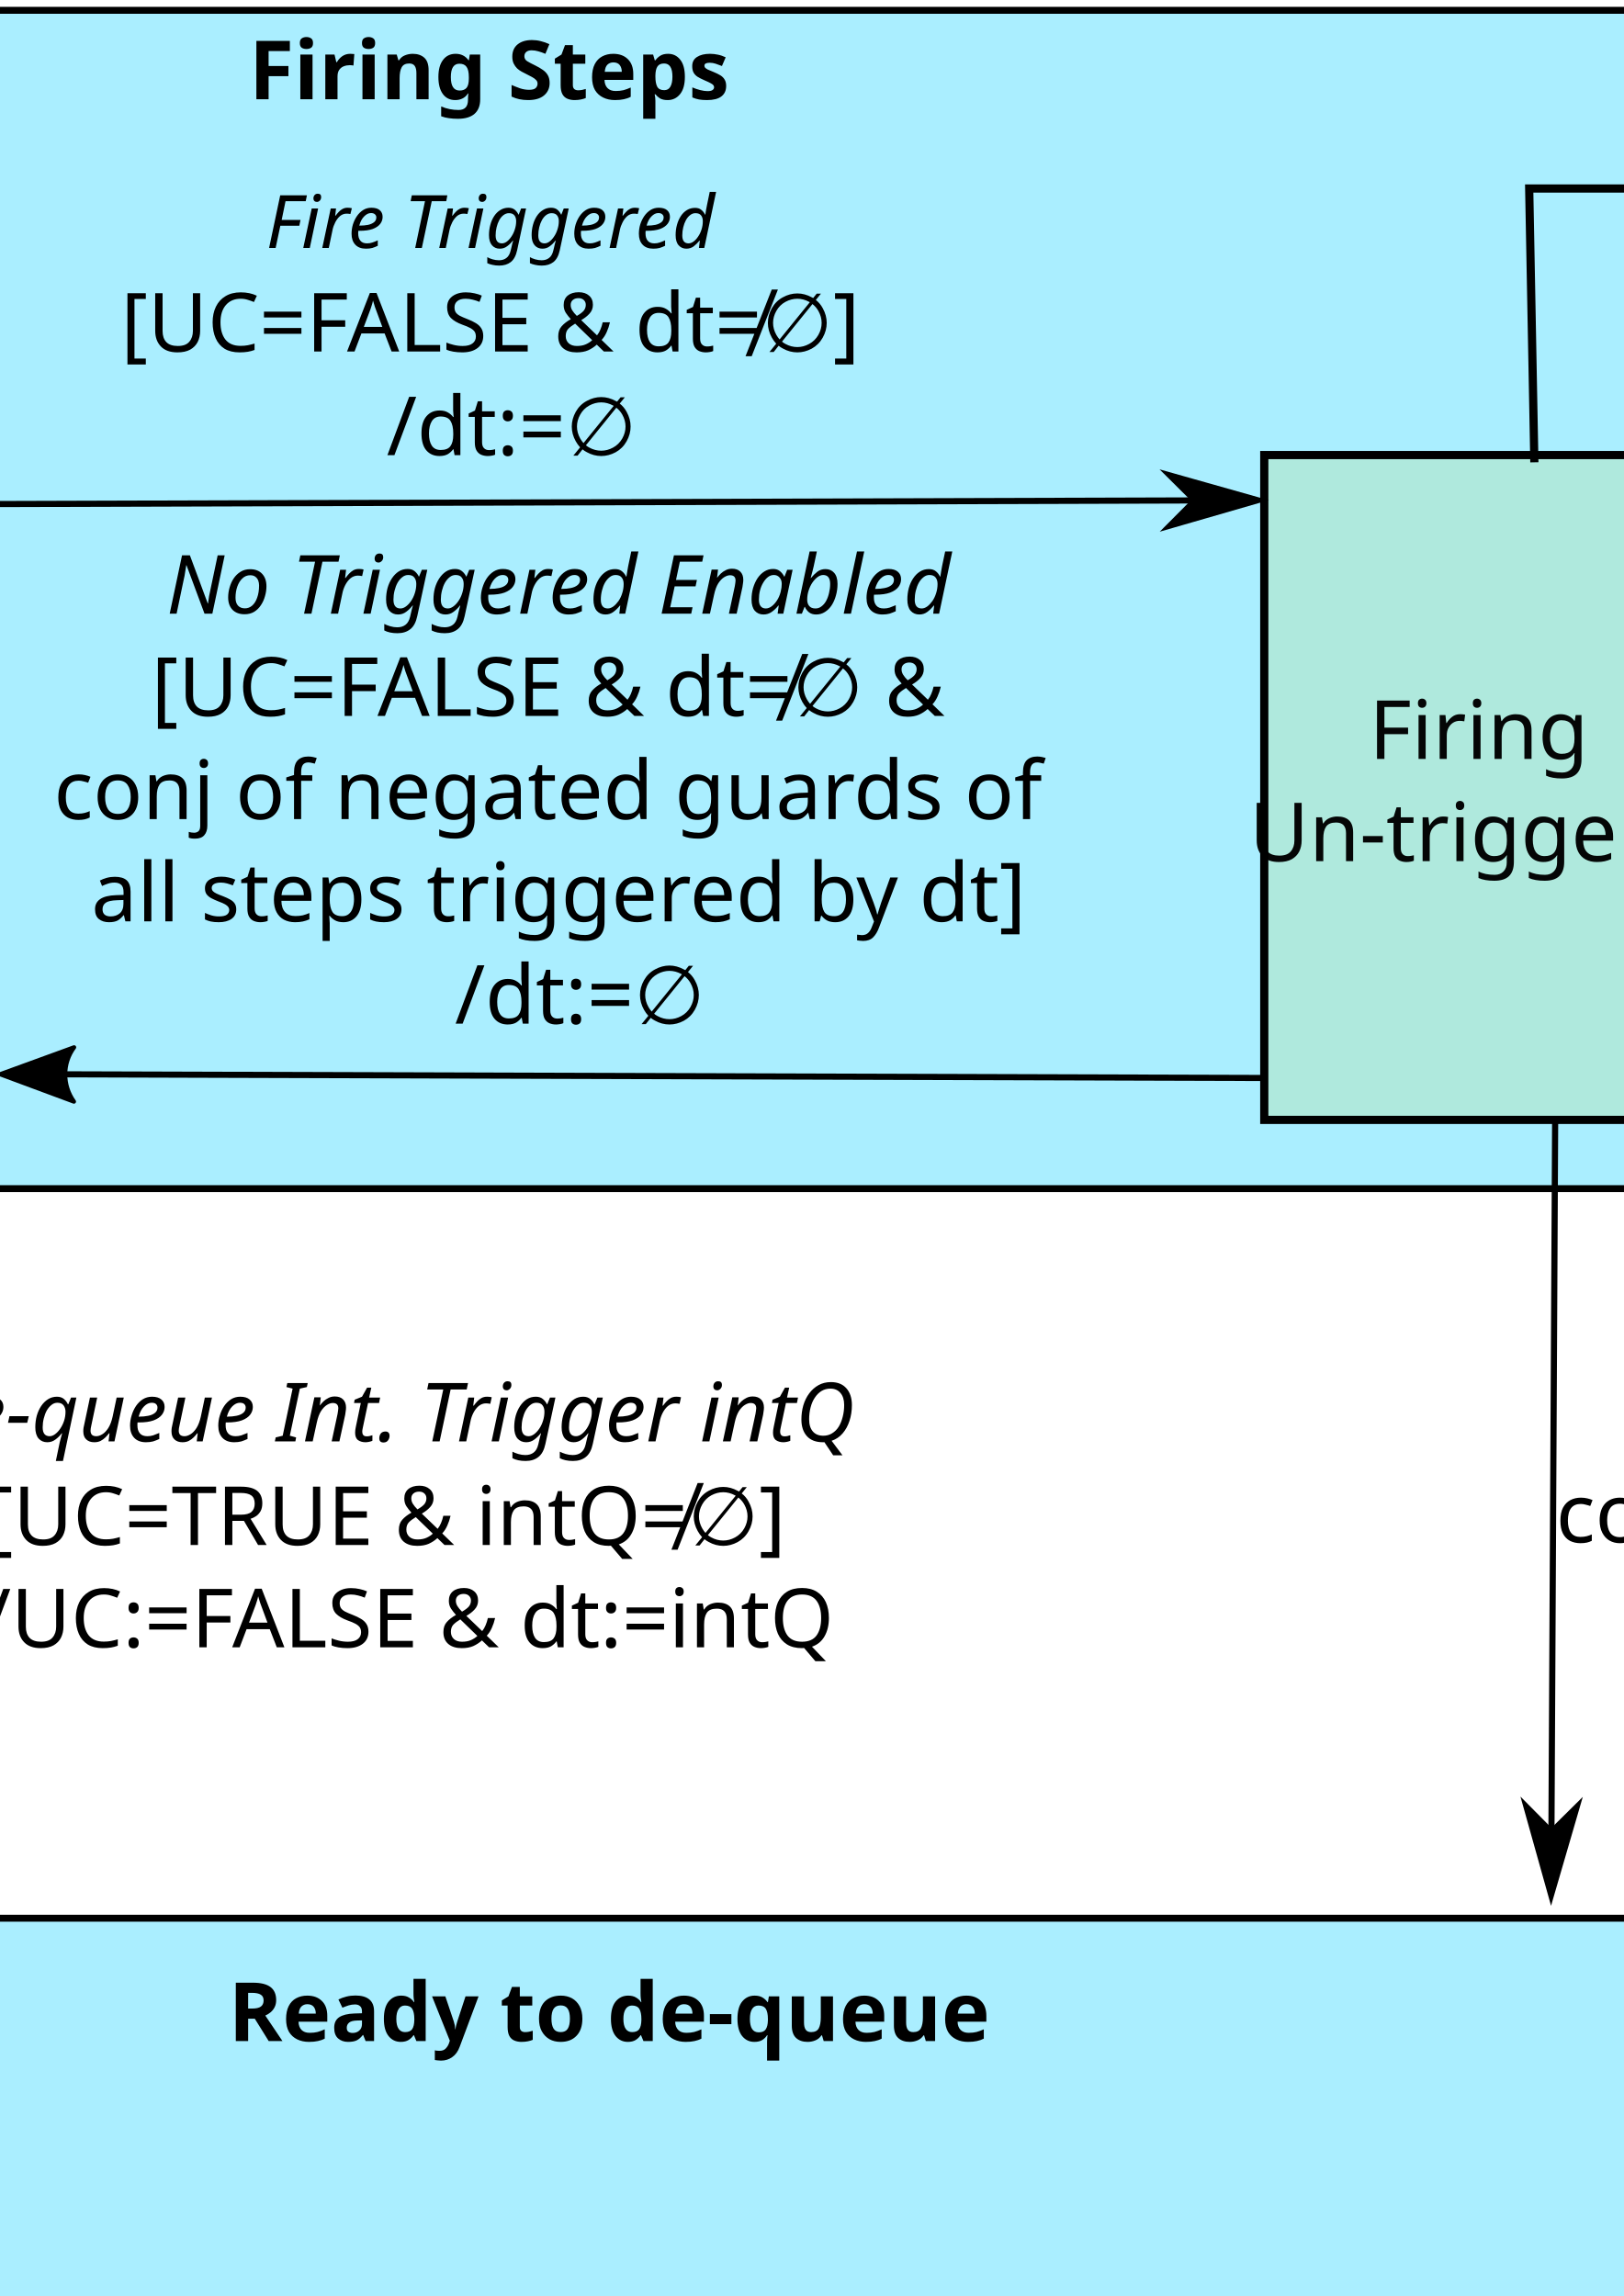
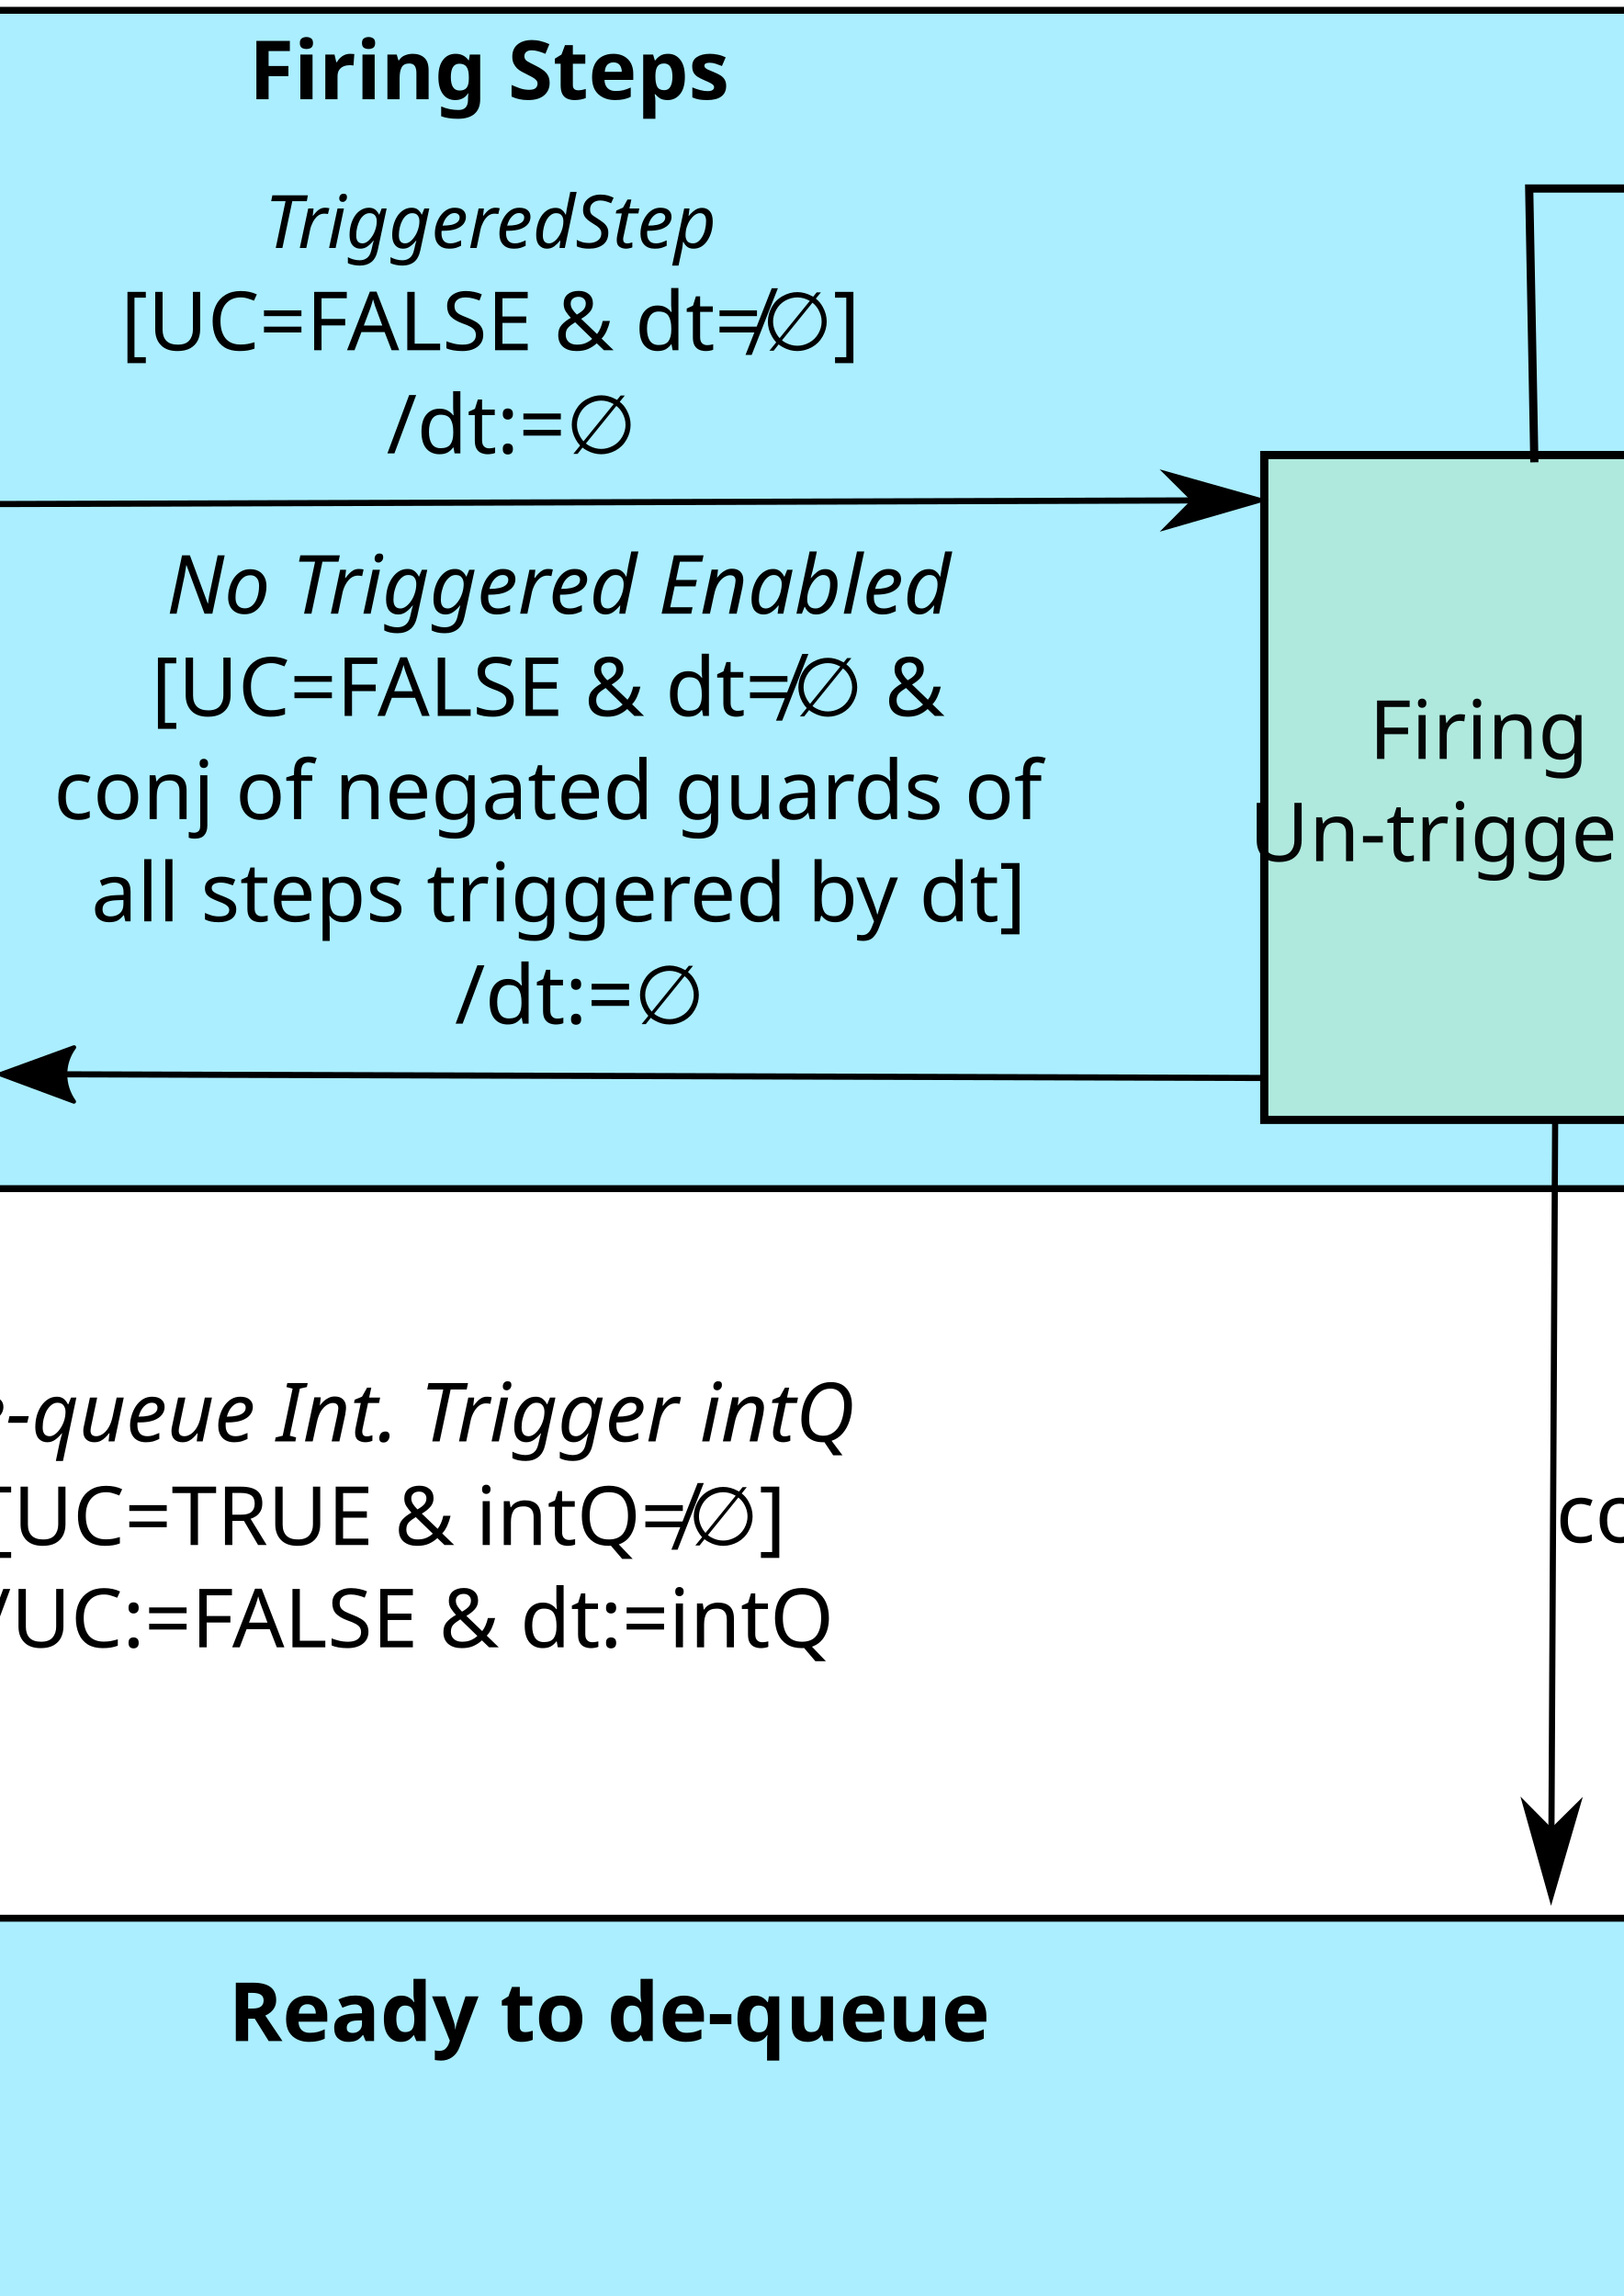
<svg xmlns="http://www.w3.org/2000/svg" width="210mm" height="297mm" viewBox="0 0 210 297" version="1.1" id="svg8">
  <defs id="defs2">
    <marker orient="auto" refY="0" refX="0" id="marker11692" style="overflow:visible">
      <path id="path11690" d="M 0,0 5,-5 -12.5,0 5,5 Z" style="fill:#000000;fill-opacity:1;fill-rule:evenodd;stroke:#000000;stroke-width:1pt;stroke-opacity:1" transform="matrix(0.8,0,0,0.8,10,0)" />
    </marker>
    <marker style="overflow:visible" id="marker10494" refX="0.0" refY="0.0" orient="auto">
      <path transform="scale(0.8) translate(12.5,0)" style="fill-rule:evenodd;stroke:#000000;stroke-width:1pt;stroke-opacity:1;fill:#000000;fill-opacity:1" d="M 0.0,0.0 L 5.0,-5.0 L -12.5,0.0 L 5.0,5.0 L 0.0,0.0 z " id="path10492" />
    </marker>
    <marker style="overflow:visible" id="marker9888" refX="0" refY="0" orient="auto">
      <path transform="matrix(0.8,0,0,0.8,10,0)" style="fill:#000000;fill-opacity:1;fill-rule:evenodd;stroke:#000000;stroke-width:1pt;stroke-opacity:1" d="M 0,0 5,-5 -12.5,0 5,5 Z" id="path9886" />
    </marker>
    <marker orient="auto" refY="0" refX="0" id="Arrow2Lstart" style="overflow:visible" viewBox="0 0 12.706 9.526" markerWidth="12.706" markerHeight="9.526" preserveAspectRatio="xMidYMid">
      <path id="path4558" style="fill:#000000;fill-opacity:1;fill-rule:evenodd;stroke:#000000;stroke-width:0.625;stroke-linejoin:round;stroke-opacity:1" d="M 8.719,4.034 -2.207,0.016 8.719,-4.002 c -1.745,2.372 -1.735,5.617 -6e-7,8.035 z" transform="matrix(1.1,0,0,1.1,1.1,0)" />
    </marker>
    <marker orient="auto" refY="0" refX="0" id="marker8948" style="overflow:visible" viewBox="0 0 17.774 10.156" markerWidth="17.774" markerHeight="10.156" preserveAspectRatio="xMidYMid">
      <path id="path8946" d="M 0,0 5,-5 -12.5,0 5,5 Z" style="fill:#000000;fill-opacity:1;fill-rule:evenodd;stroke:#000000;stroke-width:1pt;stroke-opacity:1" transform="matrix(-0.8,0,0,-0.8,-10,0)" />
    </marker>
    <marker orient="auto" refY="0.0" refX="0.0" id="marker8848" style="overflow:visible">
      <path id="path8846" d="M 0.0,0.0 L 5.0,-5.0 L -12.5,0.0 L 5.0,5.0 L 0.0,0.0 z " style="fill-rule:evenodd;stroke:#000000;stroke-width:1pt;stroke-opacity:1;fill:#000000;fill-opacity:1" transform="scale(0.8) translate(12.5,0)" />
    </marker>
    <marker orient="auto" refY="0.0" refX="0.0" id="marker8772" style="overflow:visible;">
      <path id="path8770" d="M 0.0,0.0 L 5.0,-5.0 L -12.5,0.0 L 5.0,5.0 L 0.0,0.0 z " style="fill-rule:evenodd;stroke:#000000;stroke-width:1pt;stroke-opacity:1;fill:#000000;fill-opacity:1" transform="scale(0.8) rotate(180) translate(12.5,0)" />
    </marker>
    <marker style="overflow:visible" id="marker8113" refX="0" refY="0" orient="auto">
      <path transform="matrix(-0.8,0,0,-0.8,-10,0)" style="fill:#000000;fill-opacity:1;fill-rule:evenodd;stroke:#000000;stroke-width:1pt;stroke-opacity:1" d="M 0,0 5,-5 -12.5,0 5,5 Z" id="path8111" />
    </marker>
    <marker orient="auto" refY="0.0" refX="0.0" id="marker7979" style="overflow:visible">
      <path id="path7977" d="M 0.0,0.0 L 5.0,-5.0 L -12.5,0.0 L 5.0,5.0 L 0.0,0.0 z " style="fill-rule:evenodd;stroke:#000000;stroke-width:1pt;stroke-opacity:1;fill:#000000;fill-opacity:1" transform="scale(0.8) translate(12.5,0)" />
    </marker>
    <marker style="overflow:visible" id="marker5381" refX="0.0" refY="0.0" orient="auto">
      <path transform="scale(0.8) translate(12.5,0)" style="fill-rule:evenodd;stroke:#000000;stroke-width:1pt;stroke-opacity:1;fill:#000000;fill-opacity:1" d="M 0.0,0.0 L 5.0,-5.0 L -12.5,0.0 L 5.0,5.0 L 0.0,0.0 z " id="path5379" />
    </marker>
    <marker orient="auto" refY="0" refX="0" id="marker4884" style="overflow:visible">
      <path id="path4882" d="M 0,0 5,-5 -12.5,0 5,5 Z" style="fill:#000000;fill-opacity:1;fill-rule:evenodd;stroke:#000000;stroke-width:1pt;stroke-opacity:1" transform="matrix(0.8,0,0,0.8,10,0)" />
    </marker>
    <marker orient="auto" refY="0.0" refX="0.0" id="marker4826" style="overflow:visible;">
      <path id="path4824" d="M 0.0,0.0 L 5.0,-5.0 L -12.5,0.0 L 5.0,5.0 L 0.0,0.0 z " style="fill-rule:evenodd;stroke:none;stroke-width:1pt;stroke-opacity:1;fill:#87decd;fill-opacity:1" transform="scale(0.8) rotate(180) translate(12.5,0)" />
    </marker>
    <marker orient="auto" refY="0.0" refX="0.0" id="Arrow1Lend" style="overflow:visible;">
      <path id="path4543" d="M 0.0,0.0 L 5.0,-5.0 L -12.5,0.0 L 5.0,5.0 L 0.0,0.0 z " style="fill-rule:evenodd;stroke:#000000;stroke-width:1pt;stroke-opacity:1;fill:#87decd;fill-opacity:1" transform="scale(0.8) rotate(180) translate(12.5,0)" />
    </marker>
    <marker orient="auto" refY="0.0" refX="0.0" id="Arrow1Lstart" style="overflow:visible">
      <path id="path4540" d="M 0.0,0.0 L 5.0,-5.0 L -12.5,0.0 L 5.0,5.0 L 0.0,0.0 z " style="fill-rule:evenodd;stroke:#000000;stroke-width:1.0pt" transform="scale(0.8) translate(12.5,0)" />
    </marker>
  </defs>
  <g id="layer1">
    <path style="fill:#aaeeff;stroke:#000000;stroke-width:0.896;stroke-miterlimit:4;stroke-dasharray:none;stroke-opacity:1" d="M 253.646,1.334 V 77.547 153.759 77.547 Z m 0,152.424 H 77.73 -98.186 V 77.547 1.334 H 253.646" id="rect10" />
    <rect style="fill:#aaeeff;stroke:#000000;stroke-width:0.896;stroke-miterlimit:4;stroke-dasharray:none;stroke-opacity:1" y="248.132" x="-96.158" height="52.914" width="351.833" id="rect12" />
    <path id="path7317" d="m -13.454,142.614 -0.498,105.581" style="fill:none;stroke:#000000;stroke-width:0.794;stroke-linecap:butt;stroke-linejoin:miter;stroke-miterlimit:4;stroke-dasharray:none;stroke-opacity:1;marker-end:url(#marker8948)" />
    <path id="path7659" d="m 201.134,144.864 -0.522,100.122" style="fill:none;stroke:#000000;stroke-width:0.794;stroke-linecap:butt;stroke-linejoin:miter;stroke-miterlimit:4;stroke-dasharray:none;stroke-opacity:1;marker-end:url(#marker8113)" />
    <path style="fill:none;stroke:#000000;stroke-width:0.794;stroke-linecap:butt;stroke-linejoin:miter;stroke-miterlimit:4;stroke-dasharray:none;stroke-opacity:1;marker-start:url(#marker9888)" d="m 238.987,77.885 c 0,0 20.143,-1.248 20.472,17.754 0.424,24.518 -20.893,25.434 -20.893,25.434" id="path9878" />
    <g id="g11446" transform="matrix(1,0,0.0877766,1,42.12189,12.75005)">
      <ellipse ry="5.582" rx="5.797" cy="11.466" cx="197.467" id="path10476" style="fill:#002b00;fill-opacity:1;stroke:#000000;stroke-width:1;stroke-miterlimit:4;stroke-dasharray:none;stroke-opacity:1" />
    </g>
    <path id="path11460" d="M 1.081,138.948 164.466,139.445" style="fill:none;stroke:#000000;stroke-width:0.794;stroke-linecap:butt;stroke-linejoin:miter;stroke-miterlimit:4;stroke-dasharray:none;stroke-opacity:1;marker-start:url(#Arrow2Lstart)" />
    <text xml:space="preserve" style="font-style:normal;font-variant:normal;font-weight:bold;font-stretch:normal;font-size:10.583px;line-height:1.25;font-family:sans-serif;-inkscape-font-specification:'sans-serif, Bold';font-variant-ligatures:normal;font-variant-caps:normal;font-variant-numeric:normal;font-feature-settings:normal;text-align:start;letter-spacing:0px;word-spacing:0px;writing-mode:lr-tb;text-anchor:start;fill:#000000;fill-opacity:1;stroke:none;stroke-width:0.265" x="32.207" y="12.836" id="text12878">
      <tspan id="tspan12876" x="32.207" y="12.836" style="font-style:normal;font-variant:normal;font-weight:bold;font-stretch:normal;font-size:10.583px;font-family:sans-serif;-inkscape-font-specification:'sans-serif, Bold';font-variant-ligatures:normal;font-variant-caps:normal;font-variant-numeric:normal;font-feature-settings:normal;text-align:start;writing-mode:lr-tb;text-anchor:start;stroke-width:0.265">Firing Steps</tspan>
    </text>
    <text id="text12936" y="264.02" x="29.548" style="font-style:normal;font-variant:normal;font-weight:bold;font-stretch:normal;font-size:10.583px;line-height:1.25;font-family:sans-serif;-inkscape-font-specification:'sans-serif, Bold';font-variant-ligatures:normal;font-variant-caps:normal;font-variant-numeric:normal;font-feature-settings:normal;text-align:start;letter-spacing:0px;word-spacing:0px;writing-mode:lr-tb;text-anchor:start;fill:#000000;fill-opacity:1;stroke:none;stroke-width:0.265" xml:space="preserve">
      <tspan style="font-style:normal;font-variant:normal;font-weight:bold;font-stretch:normal;font-size:10.583px;font-family:sans-serif;-inkscape-font-specification:'sans-serif, Bold';font-variant-ligatures:normal;font-variant-caps:normal;font-variant-numeric:normal;font-feature-settings:normal;text-align:start;writing-mode:lr-tb;text-anchor:start;stroke-width:0.265" y="264.02" x="29.548" id="tspan12934">Ready to de-queue</tspan>
    </text>
    <rect style="fill:#afe9dd;stroke:#000000;stroke-width:1.058;stroke-miterlimit:4;stroke-dasharray:none;stroke-opacity:1" y="58.201" x="-75.367" height="86" width="74.083" id="rect14" />
    <text xml:space="preserve" style="font-style:normal;font-variant:normal;font-weight:normal;font-stretch:normal;font-size:10.583px;line-height:1.25;font-family:sans-serif;-inkscape-font-specification:'sans-serif, Normal';font-variant-ligatures:normal;font-variant-caps:normal;font-variant-numeric:normal;font-feature-settings:normal;text-align:center;letter-spacing:0px;word-spacing:0px;writing-mode:lr-tb;text-anchor:middle;fill:#000000;fill-opacity:1;stroke:none;stroke-width:0.265" x="-37.829" y="97.507" id="text12970">
      <tspan id="tspan12968" x="-36.144" y="97.507" style="font-style:normal;font-variant:normal;font-weight:normal;font-stretch:normal;font-size:10.583px;font-family:sans-serif;-inkscape-font-specification:'sans-serif, Normal';font-variant-ligatures:normal;font-variant-caps:normal;font-variant-numeric:normal;font-feature-settings:normal;text-align:center;writing-mode:lr-tb;text-anchor:middle;stroke-width:0.265">Firing </tspan>
      <tspan x="-37.829" y="110.736" style="font-style:normal;font-variant:normal;font-weight:normal;font-stretch:normal;font-size:10.583px;font-family:sans-serif;-inkscape-font-specification:'sans-serif, Normal';font-variant-ligatures:normal;font-variant-caps:normal;font-variant-numeric:normal;font-feature-settings:normal;text-align:center;writing-mode:lr-tb;text-anchor:middle;stroke-width:0.265" id="tspan12980">Triggered</tspan>
    </text>
    <rect id="rect16" width="74.083" height="86" x="163.513" y="58.864" style="fill:#afe9dd;stroke:#000000;stroke-width:1.058;stroke-miterlimit:4;stroke-dasharray:none;stroke-opacity:1" />
    <text id="text12974" y="98.169" x="200.575" style="font-style:normal;font-variant:normal;font-weight:normal;font-stretch:normal;font-size:10.583px;line-height:1.25;font-family:sans-serif;-inkscape-font-specification:'sans-serif, Normal';font-variant-ligatures:normal;font-variant-caps:normal;font-variant-numeric:normal;font-feature-settings:normal;text-align:center;letter-spacing:0px;word-spacing:0px;writing-mode:lr-tb;text-anchor:middle;opacity:0.97;fill:#000000;fill-opacity:1;stroke:none;stroke-width:0.265" xml:space="preserve">
      <tspan style="font-style:normal;font-variant:normal;font-weight:normal;font-stretch:normal;font-size:10.583px;font-family:sans-serif;-inkscape-font-specification:'sans-serif, Normal';font-variant-ligatures:normal;font-variant-caps:normal;font-variant-numeric:normal;font-feature-settings:normal;text-align:center;writing-mode:lr-tb;text-anchor:middle;stroke-width:0.265" y="98.169" x="202.26" id="tspan12972">Firing </tspan>
      <tspan style="font-style:normal;font-variant:normal;font-weight:normal;font-stretch:normal;font-size:10.583px;font-family:sans-serif;-inkscape-font-specification:'sans-serif, Normal';font-variant-ligatures:normal;font-variant-caps:normal;font-variant-numeric:normal;font-feature-settings:normal;text-align:center;writing-mode:lr-tb;text-anchor:middle;stroke-width:0.265" y="111.398" x="200.575" id="tspan12982">Un-triggered</tspan>
    </text>
    <text id="text13058" y="32.072" x="73.062" style="font-style:normal;font-variant:normal;font-weight:normal;font-stretch:normal;font-size:10.583px;line-height:1.25;font-family:sans-serif;-inkscape-font-specification:'sans-serif, Normal';font-variant-ligatures:normal;font-variant-caps:normal;font-variant-numeric:normal;font-feature-settings:normal;text-align:center;letter-spacing:0px;word-spacing:0px;writing-mode:lr-tb;text-anchor:middle;fill:#000000;fill-opacity:1;stroke:none;stroke-width:0.265" xml:space="preserve">
-       <tspan id="tspan13146" style="font-style:italic;font-variant:normal;font-weight:normal;font-stretch:normal;font-size:9.525px;font-family:sans-serif;-inkscape-font-specification:'sans-serif, Italic';font-variant-ligatures:normal;font-variant-caps:normal;font-variant-numeric:normal;font-feature-settings:normal;text-align:center;writing-mode:lr-tb;text-anchor:middle;opacity:0.8" x="73.062" y="32.072">Fire Triggered</tspan>
-       <tspan id="tspan13148" x="73.062" y="45.475">[UC=FALSE &amp; dt≠∅]</tspan>
-       <tspan id="tspan13150" x="73.062" y="58.878">/dt:=∅</tspan>
+       <tspan id="tspan13146" style="font-style:italic;font-variant:normal;font-weight:normal;font-stretch:normal;font-size:9.525px;font-family:sans-serif;-inkscape-font-specification:'sans-serif, Italic';font-variant-ligatures:normal;font-variant-caps:normal;font-variant-numeric:normal;font-feature-settings:normal;text-align:center;writing-mode:lr-tb;text-anchor:middle;opacity:0.8" x="73.062" y="32.072">TriggeredStep</tspan>
+       <tspan id="tspan13148" x="73.062" y="45.302">[UC=FALSE &amp; dt≠∅]</tspan>
+       <tspan id="tspan13150" x="73.062" y="58.649">/dt:=∅</tspan>
    </text>
    <text id="text13238" y="79.379" x="81.886" style="font-style:normal;font-variant:normal;font-weight:normal;font-stretch:normal;font-size:10.583px;line-height:1.25;font-family:sans-serif;-inkscape-font-specification:'sans-serif, Normal';font-variant-ligatures:normal;font-variant-caps:normal;font-variant-numeric:normal;font-feature-settings:normal;text-align:center;letter-spacing:0px;word-spacing:0px;writing-mode:lr-tb;text-anchor:middle;fill:#000000;fill-opacity:1;stroke:none;stroke-width:0.265" xml:space="preserve">
      <tspan id="tspan13232" style="font-style:italic;font-variant:normal;font-weight:normal;font-stretch:normal;font-size:10.583px;font-family:sans-serif;-inkscape-font-specification:'sans-serif, Italic';font-variant-ligatures:normal;font-variant-caps:normal;font-variant-numeric:normal;font-feature-settings:normal;text-align:center;writing-mode:lr-tb;text-anchor:middle;opacity:0.8" x="81.886" y="79.379">No Triggered Enabled</tspan>
      <tspan id="tspan13234" x="81.886" y="92.608">[UC=FALSE &amp; dt≠∅ &amp; </tspan>
      <tspan x="81.886" y="105.956" id="tspan13958">conj of negated guards of </tspan>
      <tspan x="81.886" y="119.185" id="tspan13960">all steps triggered by dt]</tspan>
      <tspan id="tspan13236" x="81.886" y="132.414">/dt:=∅</tspan>
    </text>
    <text xml:space="preserve" style="font-style:normal;font-variant:normal;font-weight:normal;font-stretch:normal;font-size:10.583px;line-height:1.25;font-family:sans-serif;-inkscape-font-specification:'sans-serif, Normal';font-variant-ligatures:normal;font-variant-caps:normal;font-variant-numeric:normal;font-feature-settings:normal;text-align:center;letter-spacing:0px;word-spacing:0px;writing-mode:lr-tb;text-anchor:middle;fill:#000000;fill-opacity:1;stroke:none;stroke-width:0.265" x="-137.644" y="184.793" id="text13246">
      <tspan y="184.793" x="-137.644" style="font-style:italic;font-variant:normal;font-weight:normal;font-stretch:normal;font-size:10.583px;font-family:sans-serif;-inkscape-font-specification:'sans-serif, Italic';font-variant-ligatures:normal;font-variant-caps:normal;font-variant-numeric:normal;font-feature-settings:normal;text-align:center;writing-mode:lr-tb;text-anchor:middle;opacity:0.8" id="tspan13240">de-queue Ext. Trigger extQ</tspan>
      <tspan y="198.196" x="-137.644" id="tspan13242">[UC=TRUE &amp; intQ=∅]</tspan>
      <tspan y="211.425" x="-137.644" id="tspan13244">/UC:=FALSE &amp; dt:=extQ</tspan>
    </text>
    <text id="text13254" y="186.453" x="59.559" style="font-style:normal;font-variant:normal;font-weight:normal;font-stretch:normal;font-size:10.583px;line-height:1.25;font-family:sans-serif;-inkscape-font-specification:'sans-serif, Normal';font-variant-ligatures:normal;font-variant-caps:normal;font-variant-numeric:normal;font-feature-settings:normal;text-align:center;letter-spacing:0px;word-spacing:0px;writing-mode:lr-tb;text-anchor:middle;fill:#000000;fill-opacity:1;stroke:none;stroke-width:0.265" xml:space="preserve">
      <tspan id="tspan13248" style="font-style:italic;font-variant:normal;font-weight:normal;font-stretch:normal;font-size:10.583px;font-family:sans-serif;-inkscape-font-specification:'sans-serif, Italic';font-variant-ligatures:normal;font-variant-caps:normal;font-variant-numeric:normal;font-feature-settings:normal;text-align:center;writing-mode:lr-tb;text-anchor:middle;opacity:0.8" x="59.559" y="186.453">de-queue Int. Trigger intQ</tspan>
      <tspan id="tspan13250" x="59.559" y="199.856">[UC=TRUE &amp; intQ≠∅]</tspan>
      <tspan id="tspan13252" x="59.559" y="213.085">/UC:=FALSE &amp; dt:=intQ</tspan>
    </text>
    <text xml:space="preserve" style="font-style:normal;font-variant:normal;font-weight:normal;font-stretch:normal;font-size:10.583px;line-height:1.25;font-family:sans-serif;-inkscape-font-specification:'sans-serif, Normal';font-variant-ligatures:normal;font-variant-caps:normal;font-variant-numeric:normal;font-feature-settings:normal;text-align:center;letter-spacing:0px;word-spacing:0px;writing-mode:lr-tb;text-anchor:middle;fill:#000000;fill-opacity:1;stroke:none;stroke-width:0.265" x="276.153" y="172.935" id="text13616">
      <tspan y="172.935" x="276.153" style="font-style:italic;font-variant:normal;font-weight:normal;font-stretch:normal;font-size:10.583px;font-family:sans-serif;-inkscape-font-specification:'sans-serif, Italic';font-variant-ligatures:normal;font-variant-caps:normal;font-variant-numeric:normal;font-feature-settings:normal;text-align:center;writing-mode:lr-tb;text-anchor:middle;opacity:0.8" id="tspan13610">Completion</tspan>
      <tspan y="186.164" x="276.153" id="tspan13612">[UC=FALSE &amp; dt=∅ &amp;</tspan>
      <tspan y="199.512" x="276.153" id="tspan971">conj of negated guards of </tspan>
      <tspan y="212.741" x="276.153" id="tspan938">all untriggered steps]</tspan>
      <tspan y="225.97" x="276.153" id="tspan13614">/UC:=TRUE</tspan>
    </text>
    <text id="text13944" y="85.954" x="316.378" style="font-style:normal;font-variant:normal;font-weight:normal;font-stretch:normal;font-size:10.583px;line-height:1.25;font-family:sans-serif;-inkscape-font-specification:'sans-serif, Normal';font-variant-ligatures:normal;font-variant-caps:normal;font-variant-numeric:normal;font-feature-settings:normal;text-align:center;letter-spacing:0px;word-spacing:0px;writing-mode:lr-tb;text-anchor:middle;fill:#000000;fill-opacity:1;stroke:none;stroke-width:0.265" xml:space="preserve">
-       <tspan id="tspan13938" style="font-style:italic;font-variant:normal;font-weight:normal;font-stretch:normal;font-size:10.583px;font-family:sans-serif;-inkscape-font-specification:'sans-serif, Italic';font-variant-ligatures:normal;font-variant-caps:normal;font-variant-numeric:normal;font-feature-settings:normal;text-align:center;writing-mode:lr-tb;text-anchor:middle;opacity:0.8" x="316.378" y="85.954">Fire Untriggered</tspan>
-       <tspan id="tspan13942" x="316.378" y="99.357">[UC=FALSE &amp; dt=∅]</tspan>
+       <tspan id="tspan13938" style="font-style:italic;font-variant:normal;font-weight:normal;font-stretch:normal;font-size:10.583px;font-family:sans-serif;-inkscape-font-specification:'sans-serif, Italic';font-variant-ligatures:normal;font-variant-caps:normal;font-variant-numeric:normal;font-feature-settings:normal;text-align:center;writing-mode:lr-tb;text-anchor:middle;opacity:0.8" x="316.378" y="85.954">UntriggeredStep</tspan>
+       <tspan id="tspan13942" x="316.378" y="99.183">[UC=FALSE &amp; dt=∅]</tspan>
    </text>
    <text xml:space="preserve" style="font-style:normal;font-variant:normal;font-weight:normal;font-stretch:normal;font-size:10.583px;line-height:1.25;font-family:sans-serif;-inkscape-font-specification:'sans-serif, Normal';font-variant-ligatures:normal;font-variant-caps:normal;font-variant-numeric:normal;font-feature-settings:normal;text-align:center;letter-spacing:0px;word-spacing:0px;writing-mode:lr-tb;text-anchor:middle;fill:#000000;fill-opacity:1;stroke:none;stroke-width:0.265" x="312.018" y="23.049" id="text928">
      <tspan y="23.049" x="312.018" style="font-style:italic;font-variant:normal;font-weight:normal;font-stretch:normal;font-size:10.583px;font-family:sans-serif;-inkscape-font-specification:'sans-serif, Italic';font-variant-ligatures:normal;font-variant-caps:normal;font-variant-numeric:normal;font-feature-settings:normal;text-align:center;writing-mode:lr-tb;text-anchor:middle;opacity:0.8" id="tspan932">Initialization</tspan>
      <tspan y="36.452" x="312.018" id="tspan926">/UC:= FALSE &amp; dt:=∅</tspan>
    </text>
    <text xml:space="preserve" style="font-style:normal;font-weight:normal;font-size:10.583px;line-height:1.25;font-family:sans-serif;letter-spacing:0px;word-spacing:0px;fill:#000000;fill-opacity:1;stroke:none;stroke-width:0.265" x="252.177" y="189.815" id="text942" />
    <text xml:space="preserve" style="font-style:normal;font-weight:normal;font-size:10.583px;line-height:1.25;font-family:sans-serif;letter-spacing:0px;word-spacing:0px;fill:#000000;fill-opacity:1;stroke:none;stroke-width:0.265" x="274.004" y="176.173" id="text963" />
    <text xml:space="preserve" style="font-style:normal;font-weight:normal;font-size:10.583px;line-height:1.25;font-family:sans-serif;letter-spacing:0px;word-spacing:0px;fill:#000000;fill-opacity:1;stroke:none;stroke-width:0.265" x="275.173" y="197.22" id="text967" />
    <path style="fill:none;stroke:#000000;stroke-width:0.794;stroke-linecap:butt;stroke-linejoin:miter;stroke-miterlimit:4;stroke-dasharray:none;stroke-opacity:1;marker-start:url(#marker11692)" d="M 162.551,64.707 -0.833,65.203" id="path11688" />
    <path style="fill:none;stroke:#000000;stroke-width:0.794;stroke-linecap:butt;stroke-linejoin:miter;stroke-miterlimit:4;stroke-dasharray:none;stroke-opacity:1;marker-start:url(#marker4884)" d="m -60.95,143.006 -0.498,105.581" id="path5237" />
    <path style="fill:none;stroke:#000000;stroke-width:1.058;stroke-linecap:butt;stroke-linejoin:miter;stroke-opacity:1;stroke-miterlimit:4;stroke-dasharray:none" d="m 198.445,59.801 c -0.668,-35.413 -0.668,-35.413 -0.668,-35.413 h 38.085" id="path917" />
  </g>
</svg>
